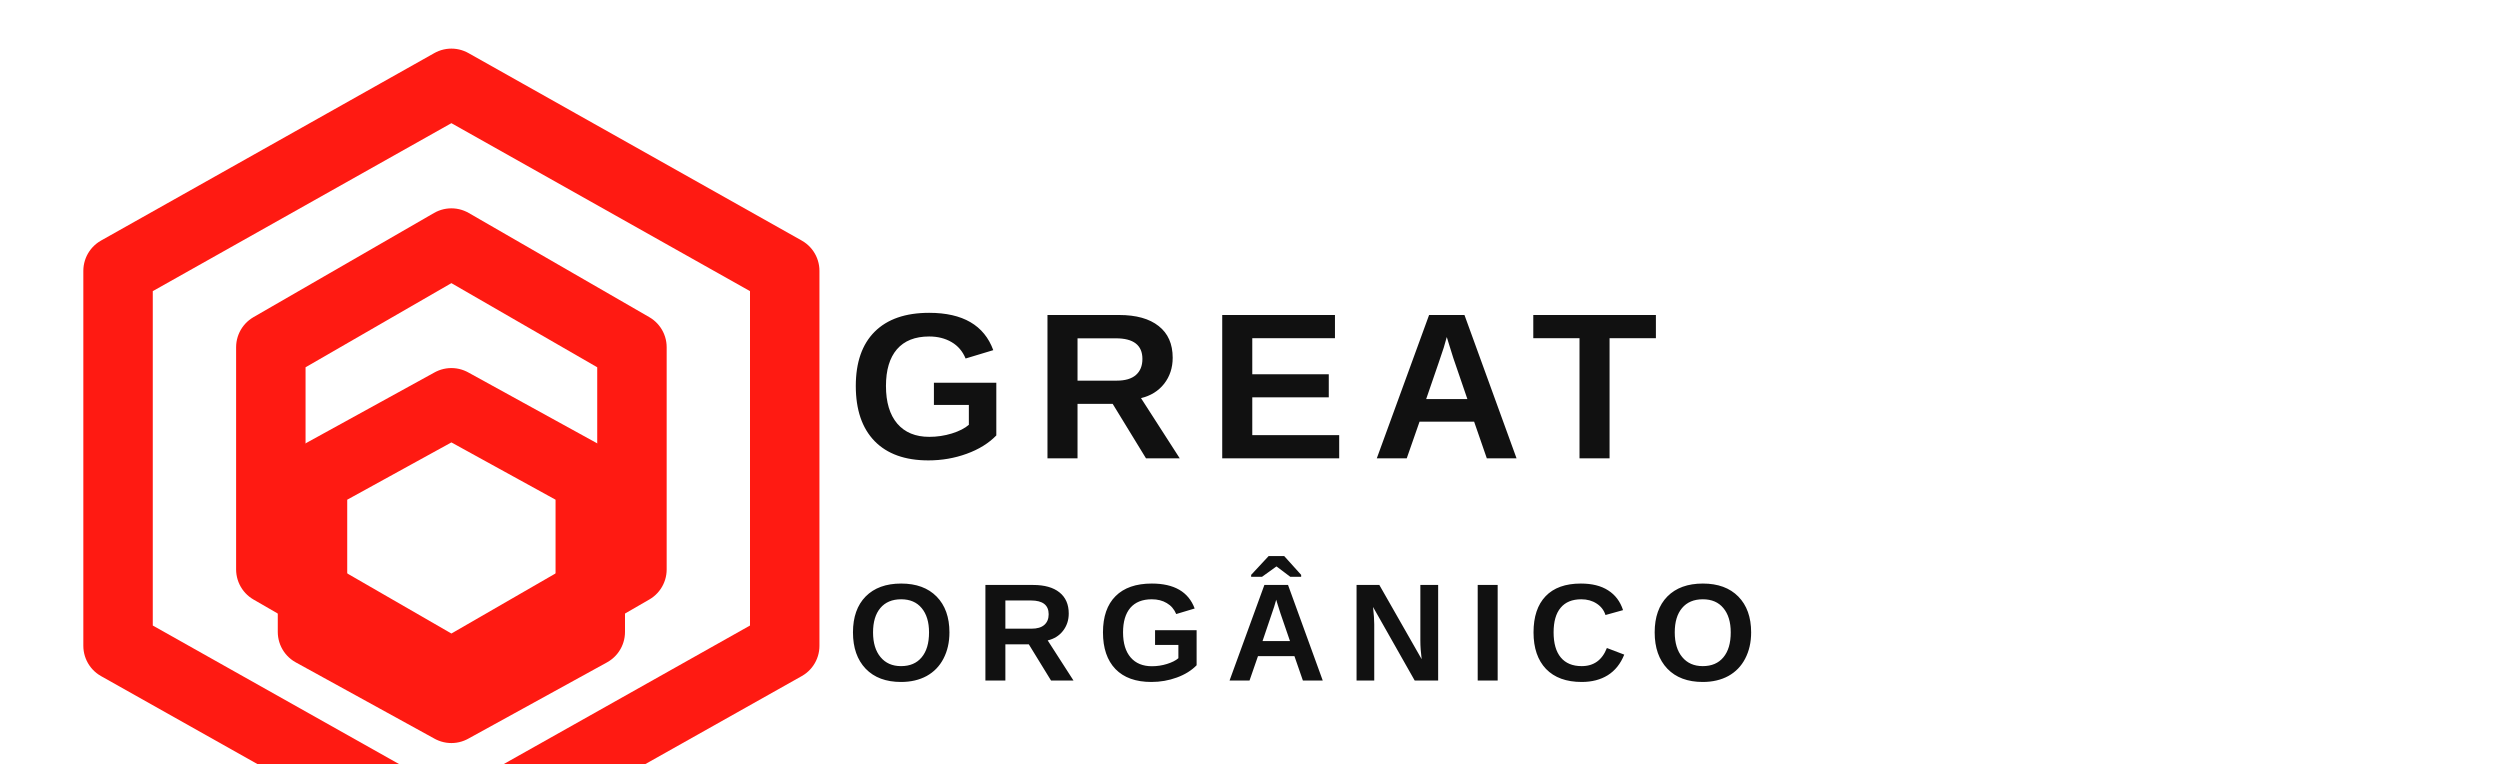
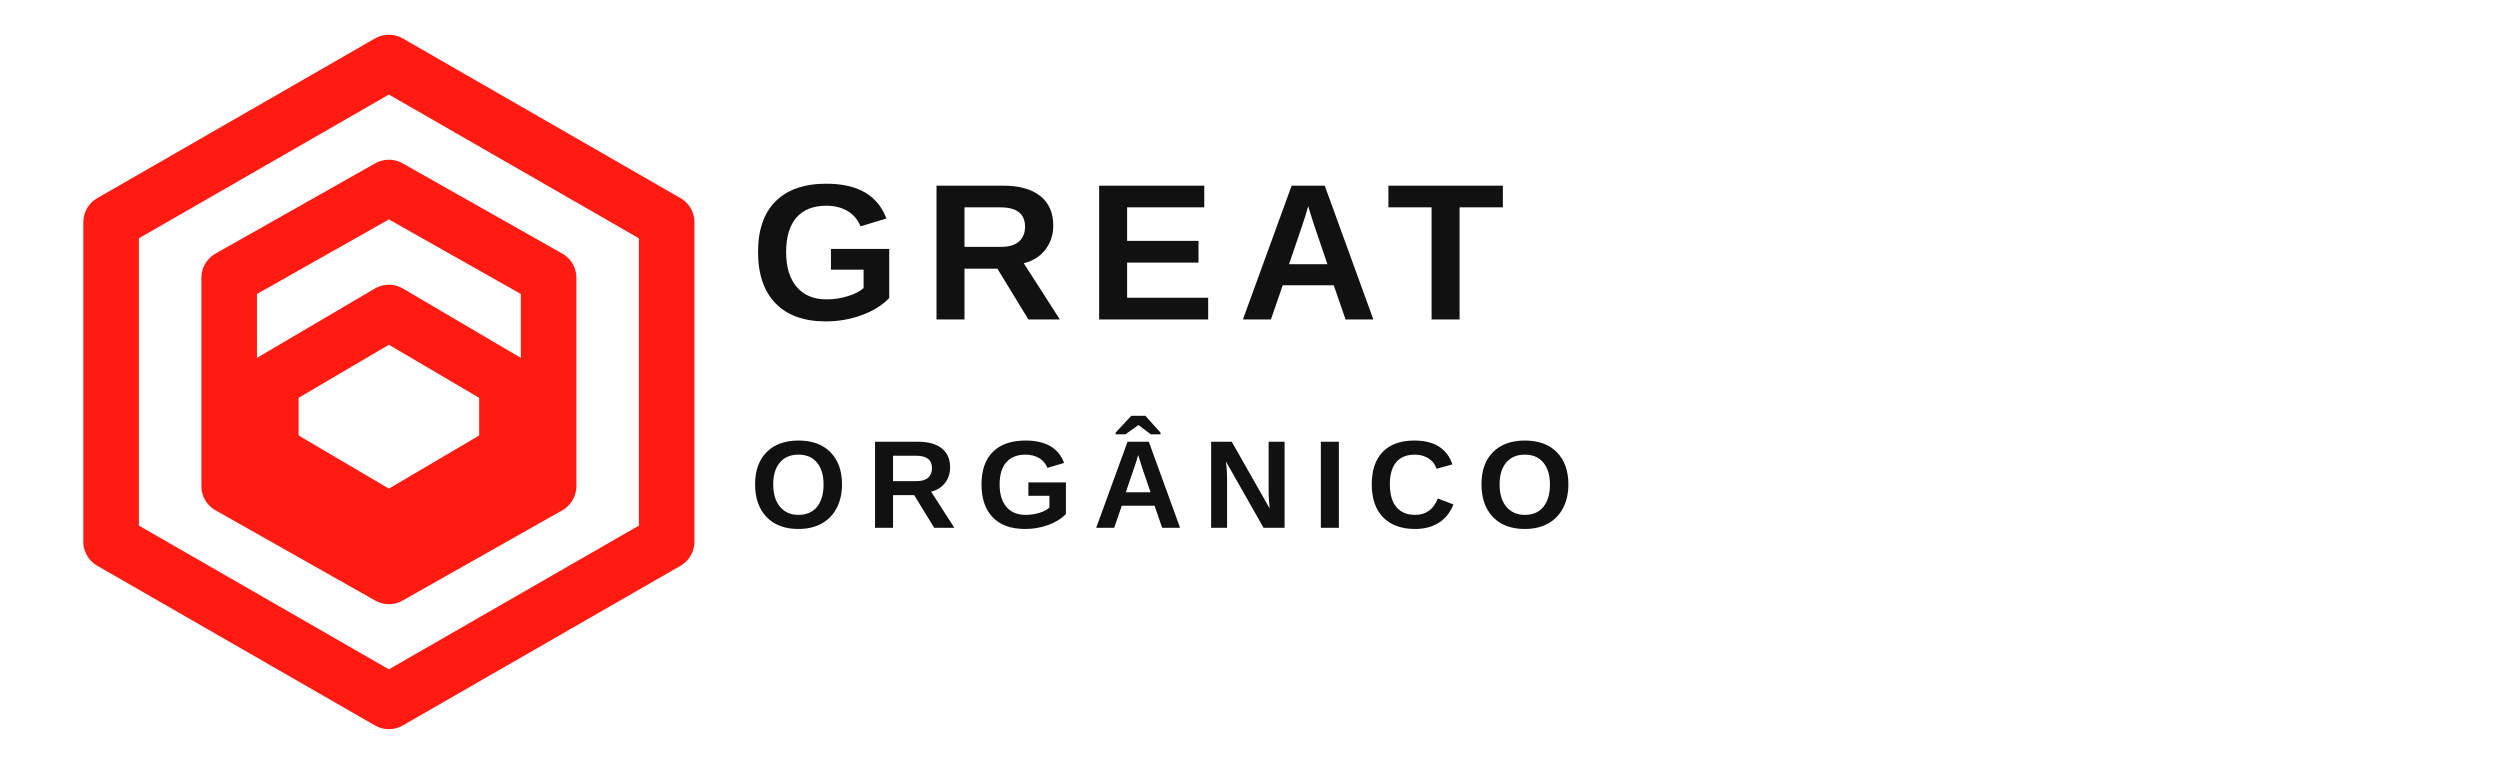
<svg xmlns="http://www.w3.org/2000/svg" width="360" height="110" viewBox="0 0 360 110" fill="none" role="img" aria-label="Great Orgânico">
-   <g transform="translate(4 6)">
-     <path d="M61 6L109 33V87L61 114L13 87V33L61 6Z" stroke="#ff1a12" stroke-width="10" stroke-linejoin="round" />
-     <path d="M61 29L87 44V76L61 91L35 76V44L61 29Z" stroke="#ff1a12" stroke-width="10" stroke-linejoin="round" />
-     <path d="M61 52L81 63V85L61 96L41 85V63L61 52Z" stroke="#ff1a12" stroke-width="10" stroke-linejoin="round" />
-     <text x="118" y="60" fill="#111111" font-family="Arial, Helvetica, sans-serif" font-size="30" font-weight="800" letter-spacing="3.5">GREAT</text>
-     <text x="118" y="92" fill="#111111" font-family="Arial, Helvetica, sans-serif" font-size="20" font-weight="700" letter-spacing="3">ORGÂNICO</text>
+   <g transform="translate(6 5)">
+     <path d="M50 4L90 27V73L50 96L10 73V27L50 4Z" stroke="#ff1a12" stroke-width="8" stroke-linejoin="round" />
+     <path d="M50 22L73 35V65L50 78L27 65V35L50 22Z" stroke="#ff1a12" stroke-width="8" stroke-linejoin="round" />
+     <path d="M50 40L67 50V60L50 70L33 60V50L50 40Z" stroke="#ff1a12" stroke-width="8" stroke-linejoin="round" />
+     <text x="102" y="41" fill="#111111" font-family="Arial, Helvetica, sans-serif" font-size="28" font-weight="800" letter-spacing="3.2">GREAT</text>
+     <text x="102" y="71" fill="#111111" font-family="Arial, Helvetica, sans-serif" font-size="18" font-weight="700" letter-spacing="2.8">ORGÂNICO</text>
  </g>
</svg>
